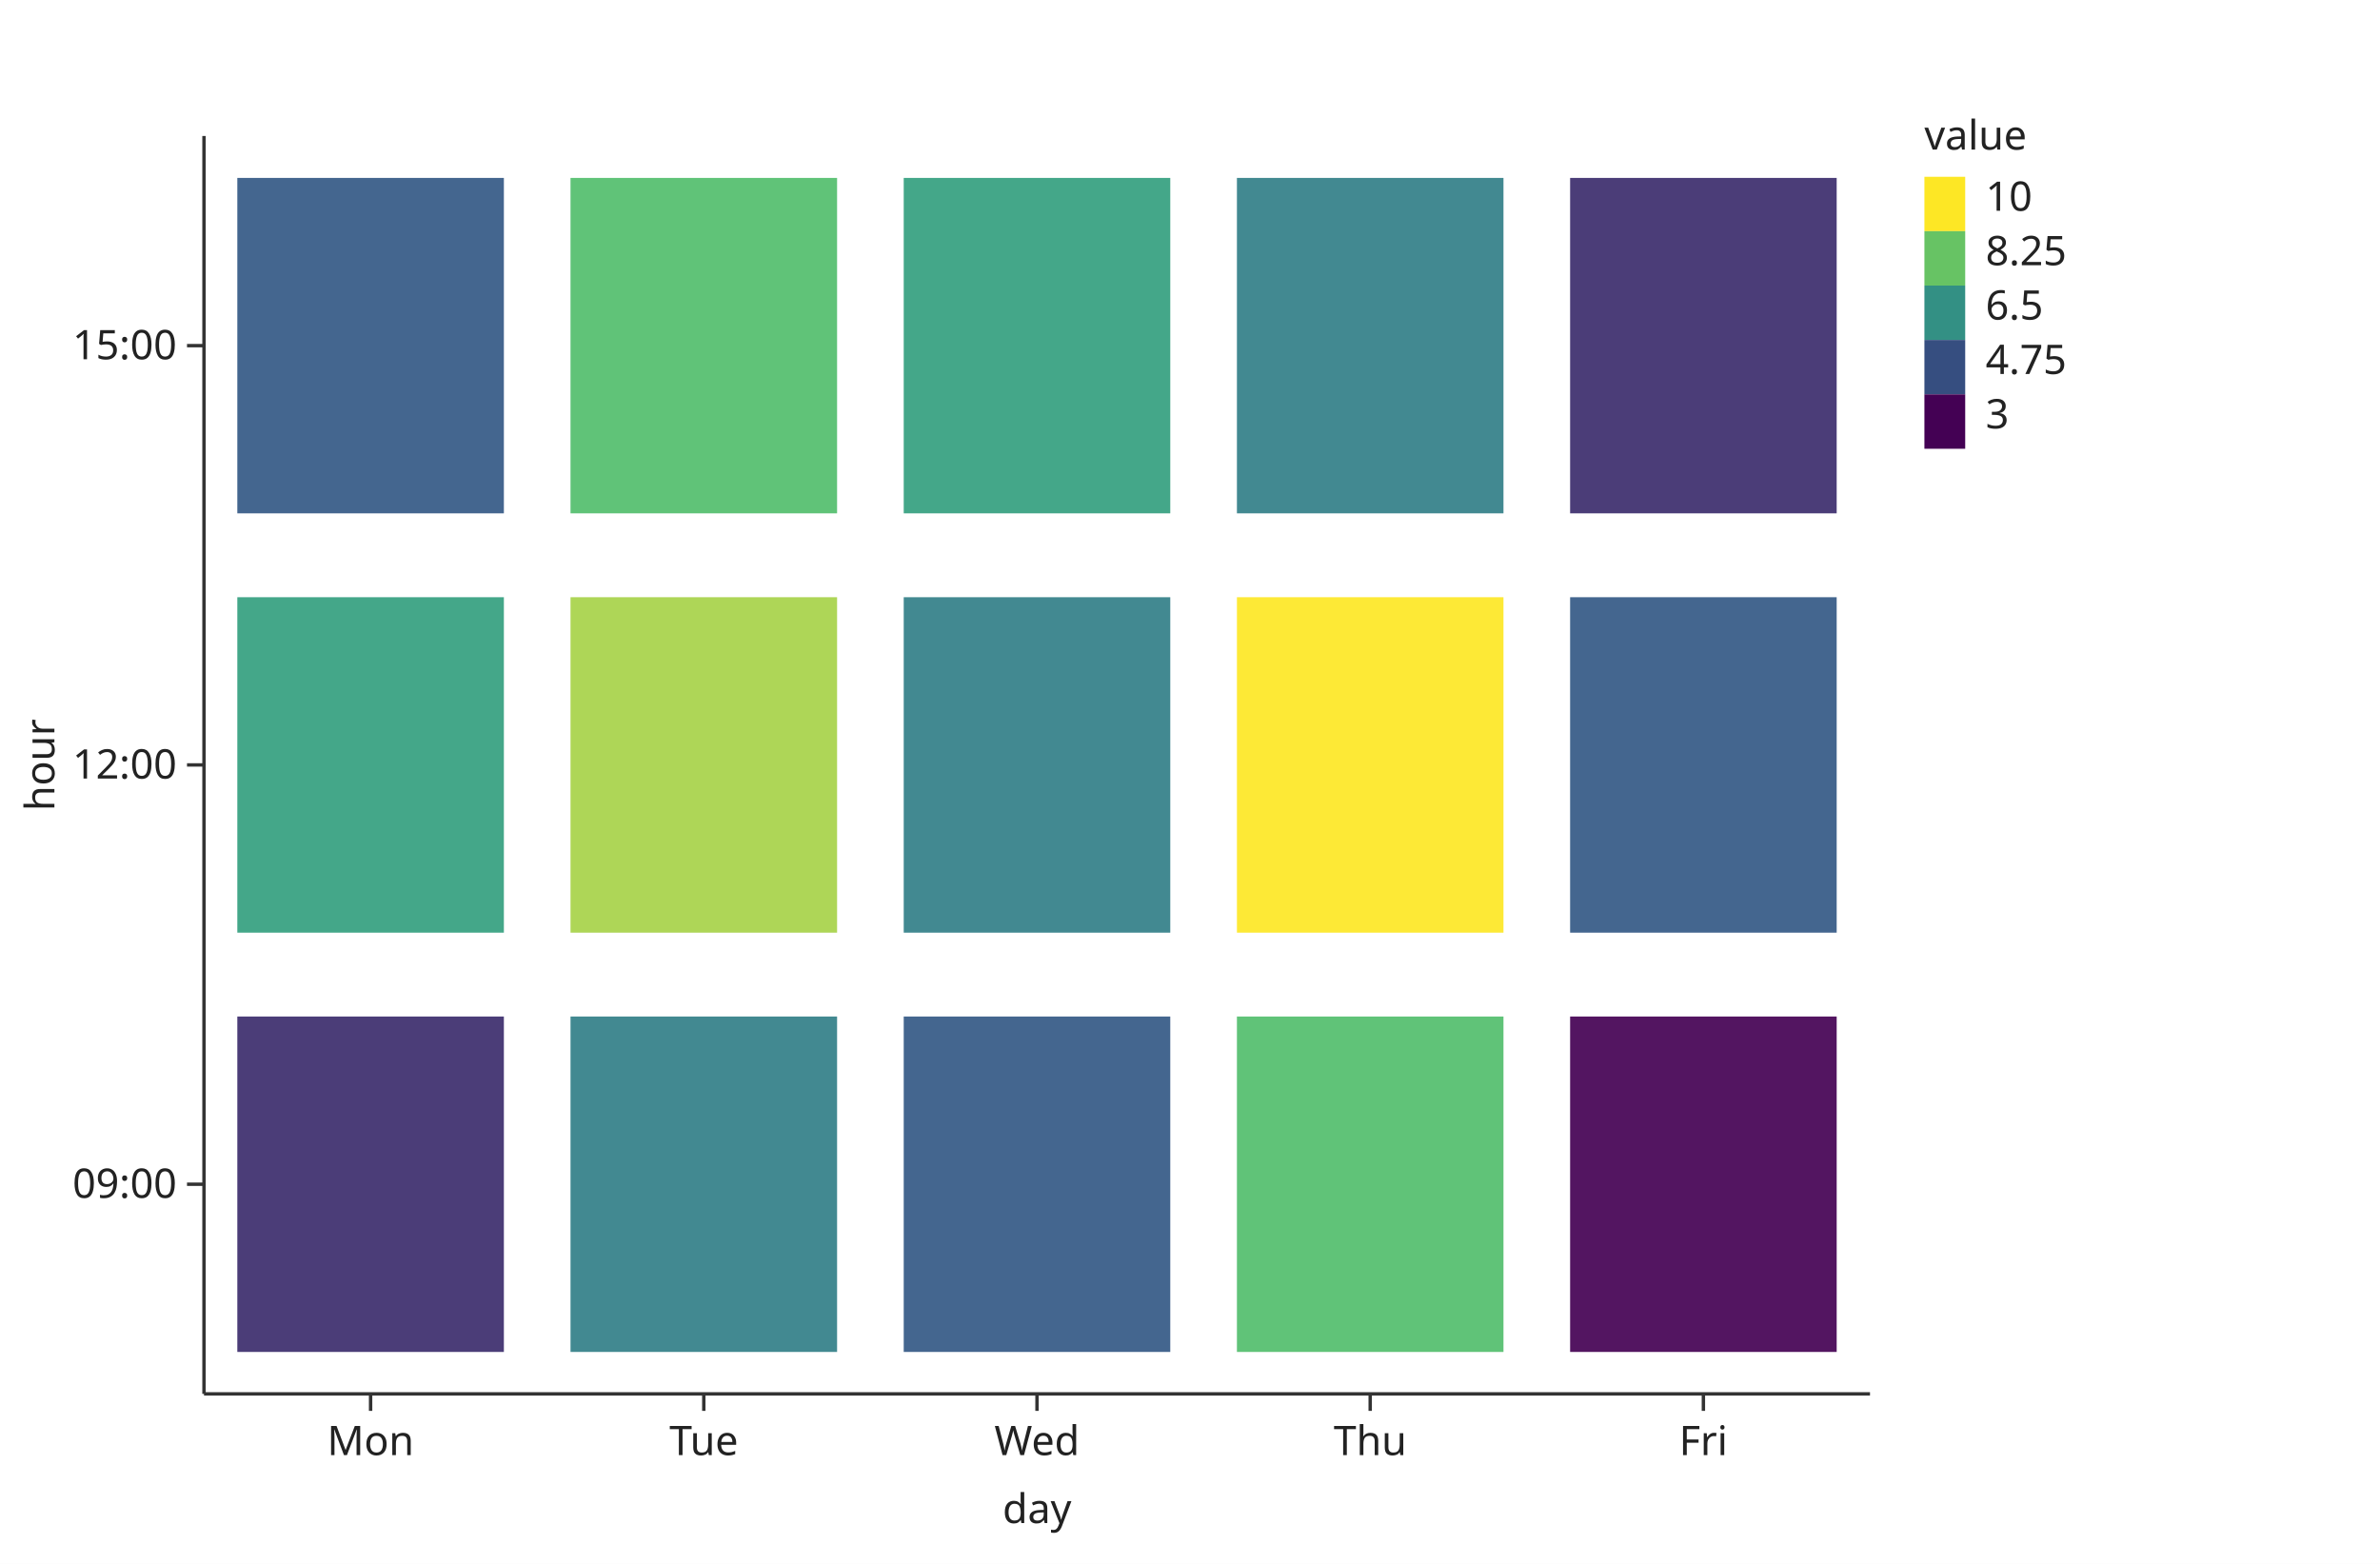
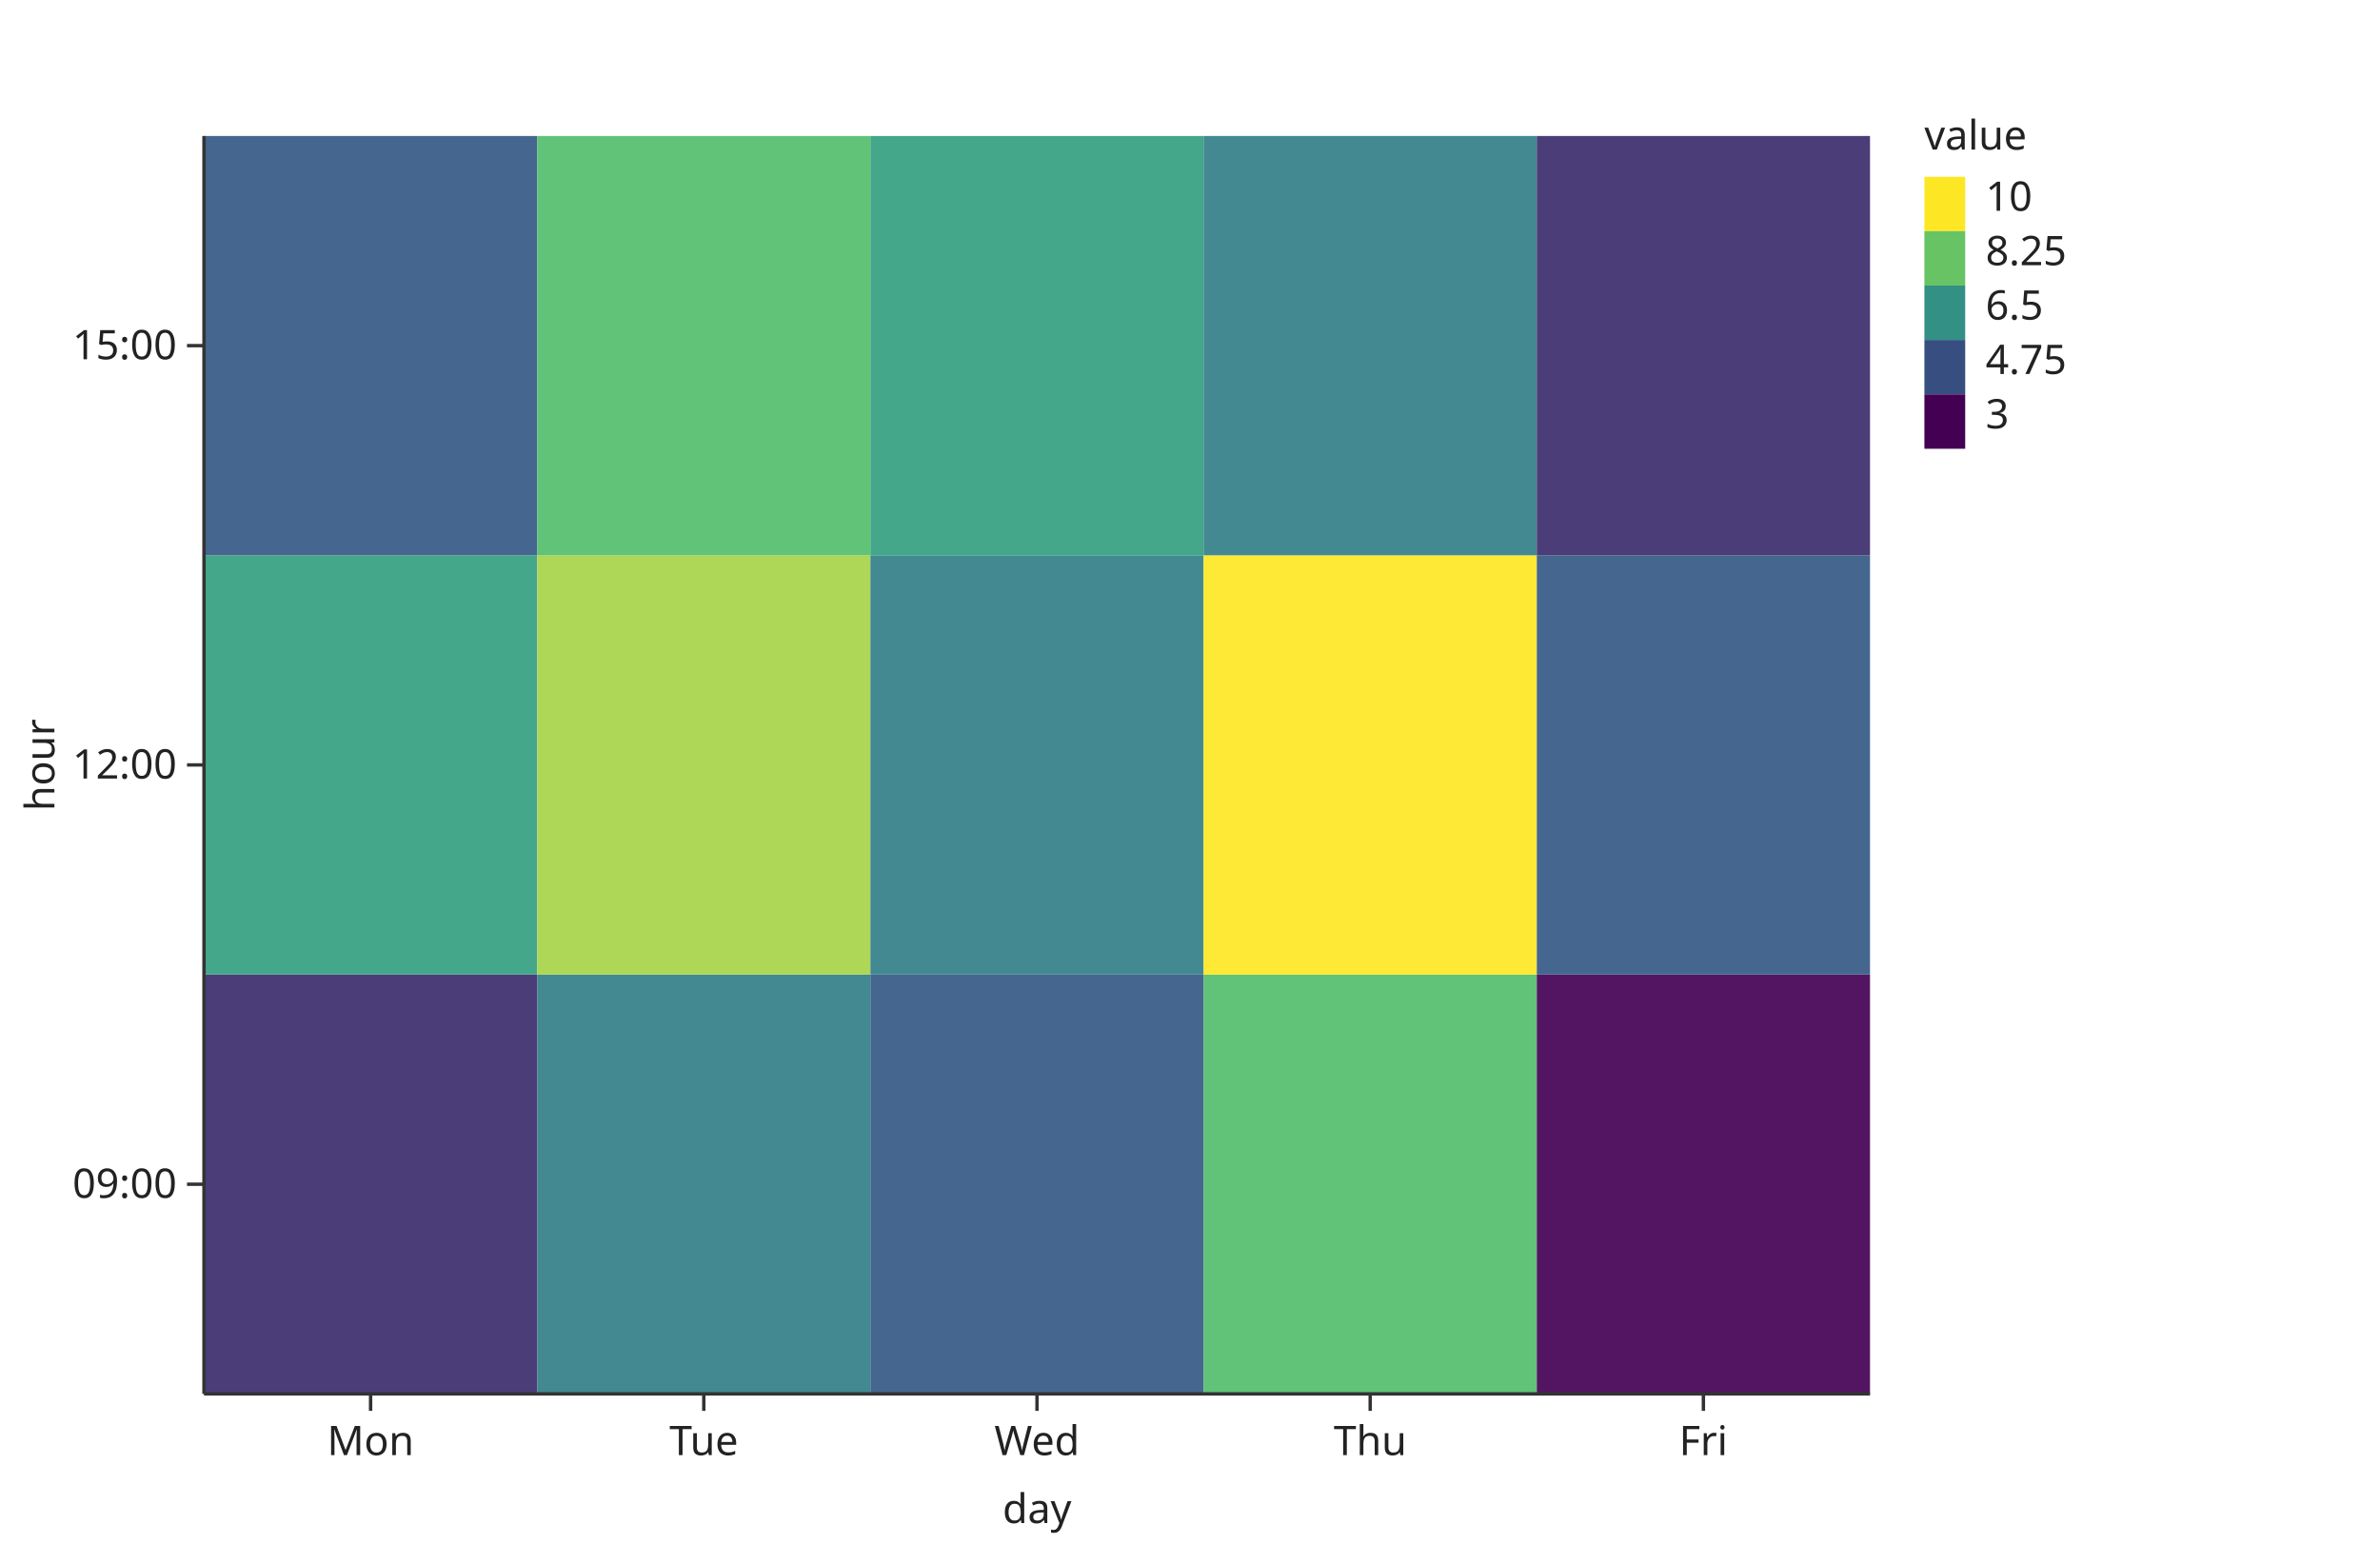
<svg xmlns="http://www.w3.org/2000/svg" width="700" height="460" viewBox="0 0 700 460" role="img">
  <rect class="algraf-background" x="0" y="0" width="700" height="460" fill="#ffffff" />
  <rect class="algraf-plot-area" x="60" y="40" width="490" height="370" fill="#ffffff" />
  <g class="algraf-grid">
</g>
  <g class="algraf-layer algraf-geom-tile">
-     <rect x="69.8" y="299" width="78.4" height="98.667" fill="#3c2d6d" opacity="0.92" />
-     <rect x="69.8" y="175.667" width="78.4" height="98.667" fill="#34a07f" opacity="0.92" />
-     <rect x="69.8" y="52.333" width="78.4" height="98.667" fill="#345986" opacity="0.92" />
-     <rect x="167.8" y="299" width="78.4" height="98.667" fill="#327f88" opacity="0.92" />
-     <rect x="167.8" y="175.667" width="78.4" height="98.667" fill="#a7d249" opacity="0.92" />
-     <rect x="167.8" y="52.333" width="78.4" height="98.667" fill="#52be6d" opacity="0.92" />
-     <rect x="265.8" y="299" width="78.4" height="98.667" fill="#345986" opacity="0.92" />
-     <rect x="265.8" y="175.667" width="78.4" height="98.667" fill="#327f88" opacity="0.92" />
-     <rect x="265.8" y="52.333" width="78.4" height="98.667" fill="#34a07f" opacity="0.92" />
-     <rect x="363.8" y="299" width="78.4" height="98.667" fill="#52be6d" opacity="0.92" />
-     <rect x="363.8" y="175.667" width="78.4" height="98.667" fill="#fde725" opacity="0.92" />
-     <rect x="363.8" y="52.333" width="78.4" height="98.667" fill="#327f88" opacity="0.92" />
-     <rect x="461.8" y="299" width="78.4" height="98.667" fill="#440154" opacity="0.92" />
-     <rect x="461.8" y="175.667" width="78.4" height="98.667" fill="#345986" opacity="0.92" />
-     <rect x="461.8" y="52.333" width="78.4" height="98.667" fill="#3c2d6d" opacity="0.92" />
+     <rect x="60" y="286.667" width="98" height="123.333" fill="#3c2d6d" opacity="0.92" />
+     <rect x="60" y="163.333" width="98" height="123.333" fill="#34a07f" opacity="0.92" />
+     <rect x="60" y="40" width="98" height="123.333" fill="#345986" opacity="0.92" />
+     <rect x="158" y="286.667" width="98" height="123.333" fill="#327f88" opacity="0.92" />
+     <rect x="158" y="163.333" width="98" height="123.333" fill="#a7d249" opacity="0.92" />
+     <rect x="158" y="40" width="98" height="123.333" fill="#52be6d" opacity="0.92" />
+     <rect x="256" y="286.667" width="98" height="123.333" fill="#345986" opacity="0.92" />
+     <rect x="256" y="163.333" width="98" height="123.333" fill="#327f88" opacity="0.92" />
+     <rect x="256" y="40" width="98" height="123.333" fill="#34a07f" opacity="0.92" />
+     <rect x="354" y="286.667" width="98" height="123.333" fill="#52be6d" opacity="0.92" />
+     <rect x="354" y="163.333" width="98" height="123.333" fill="#fde725" opacity="0.92" />
+     <rect x="354" y="40" width="98" height="123.333" fill="#327f88" opacity="0.92" />
+     <rect x="452" y="286.667" width="98" height="123.333" fill="#440154" opacity="0.92" />
+     <rect x="452" y="163.333" width="98" height="123.333" fill="#345986" opacity="0.92" />
+     <rect x="452" y="40" width="98" height="123.333" fill="#3c2d6d" opacity="0.92" />
  </g>
  <g class="algraf-axes">
    <line x1="60" y1="410" x2="550" y2="410" stroke="#333333" stroke-width="1" />
    <line x1="109" y1="410" x2="109" y2="415" stroke="#333333" stroke-width="1" />
    <text x="109" y="428" text-anchor="middle" font-family="system-ui, sans-serif" font-size="12" fill="#222222">Mon</text>
    <line x1="207" y1="410" x2="207" y2="415" stroke="#333333" stroke-width="1" />
    <text x="207" y="428" text-anchor="middle" font-family="system-ui, sans-serif" font-size="12" fill="#222222">Tue</text>
    <line x1="305" y1="410" x2="305" y2="415" stroke="#333333" stroke-width="1" />
    <text x="305" y="428" text-anchor="middle" font-family="system-ui, sans-serif" font-size="12" fill="#222222">Wed</text>
    <line x1="403" y1="410" x2="403" y2="415" stroke="#333333" stroke-width="1" />
    <text x="403" y="428" text-anchor="middle" font-family="system-ui, sans-serif" font-size="12" fill="#222222">Thu</text>
    <line x1="501" y1="410" x2="501" y2="415" stroke="#333333" stroke-width="1" />
    <text x="501" y="428" text-anchor="middle" font-family="system-ui, sans-serif" font-size="12" fill="#222222">Fri</text>
    <text x="305" y="448" text-anchor="middle" font-family="system-ui, sans-serif" font-size="12" fill="#222222">day</text>
    <line x1="60" y1="40" x2="60" y2="410" stroke="#333333" stroke-width="1" />
    <line x1="55" y1="348.333" x2="60" y2="348.333" stroke="#333333" stroke-width="1" />
    <text x="52" y="352.333" text-anchor="end" font-family="system-ui, sans-serif" font-size="12" fill="#222222">09:00</text>
    <line x1="55" y1="225" x2="60" y2="225" stroke="#333333" stroke-width="1" />
    <text x="52" y="229" text-anchor="end" font-family="system-ui, sans-serif" font-size="12" fill="#222222">12:00</text>
    <line x1="55" y1="101.667" x2="60" y2="101.667" stroke="#333333" stroke-width="1" />
    <text x="52" y="105.667" text-anchor="end" font-family="system-ui, sans-serif" font-size="12" fill="#222222">15:00</text>
    <text x="16" y="225" text-anchor="middle" transform="rotate(-90 16 225)" font-family="system-ui, sans-serif" font-size="12" fill="#222222">hour</text>
  </g>
  <g class="algraf-legends">
    <text x="566" y="44" text-anchor="start" font-family="system-ui, sans-serif" font-size="12" fill="#222222">value</text>
    <rect x="566" y="52" width="12" height="16" fill="#fde725" />
    <text x="584" y="62" text-anchor="start" font-family="system-ui, sans-serif" font-size="12" fill="#222222">10</text>
    <rect x="566" y="68" width="12" height="16" fill="#67c364" />
    <text x="584" y="78" text-anchor="start" font-family="system-ui, sans-serif" font-size="12" fill="#222222">8.25</text>
    <rect x="566" y="84" width="12" height="16" fill="#339084" />
    <text x="584" y="94" text-anchor="start" font-family="system-ui, sans-serif" font-size="12" fill="#222222">6.5</text>
    <rect x="566" y="100" width="12" height="16" fill="#364e80" />
    <text x="584" y="110" text-anchor="start" font-family="system-ui, sans-serif" font-size="12" fill="#222222">4.75</text>
    <rect x="566" y="116" width="12" height="16" fill="#440154" />
    <text x="584" y="126" text-anchor="start" font-family="system-ui, sans-serif" font-size="12" fill="#222222">3</text>
  </g>
</svg>
